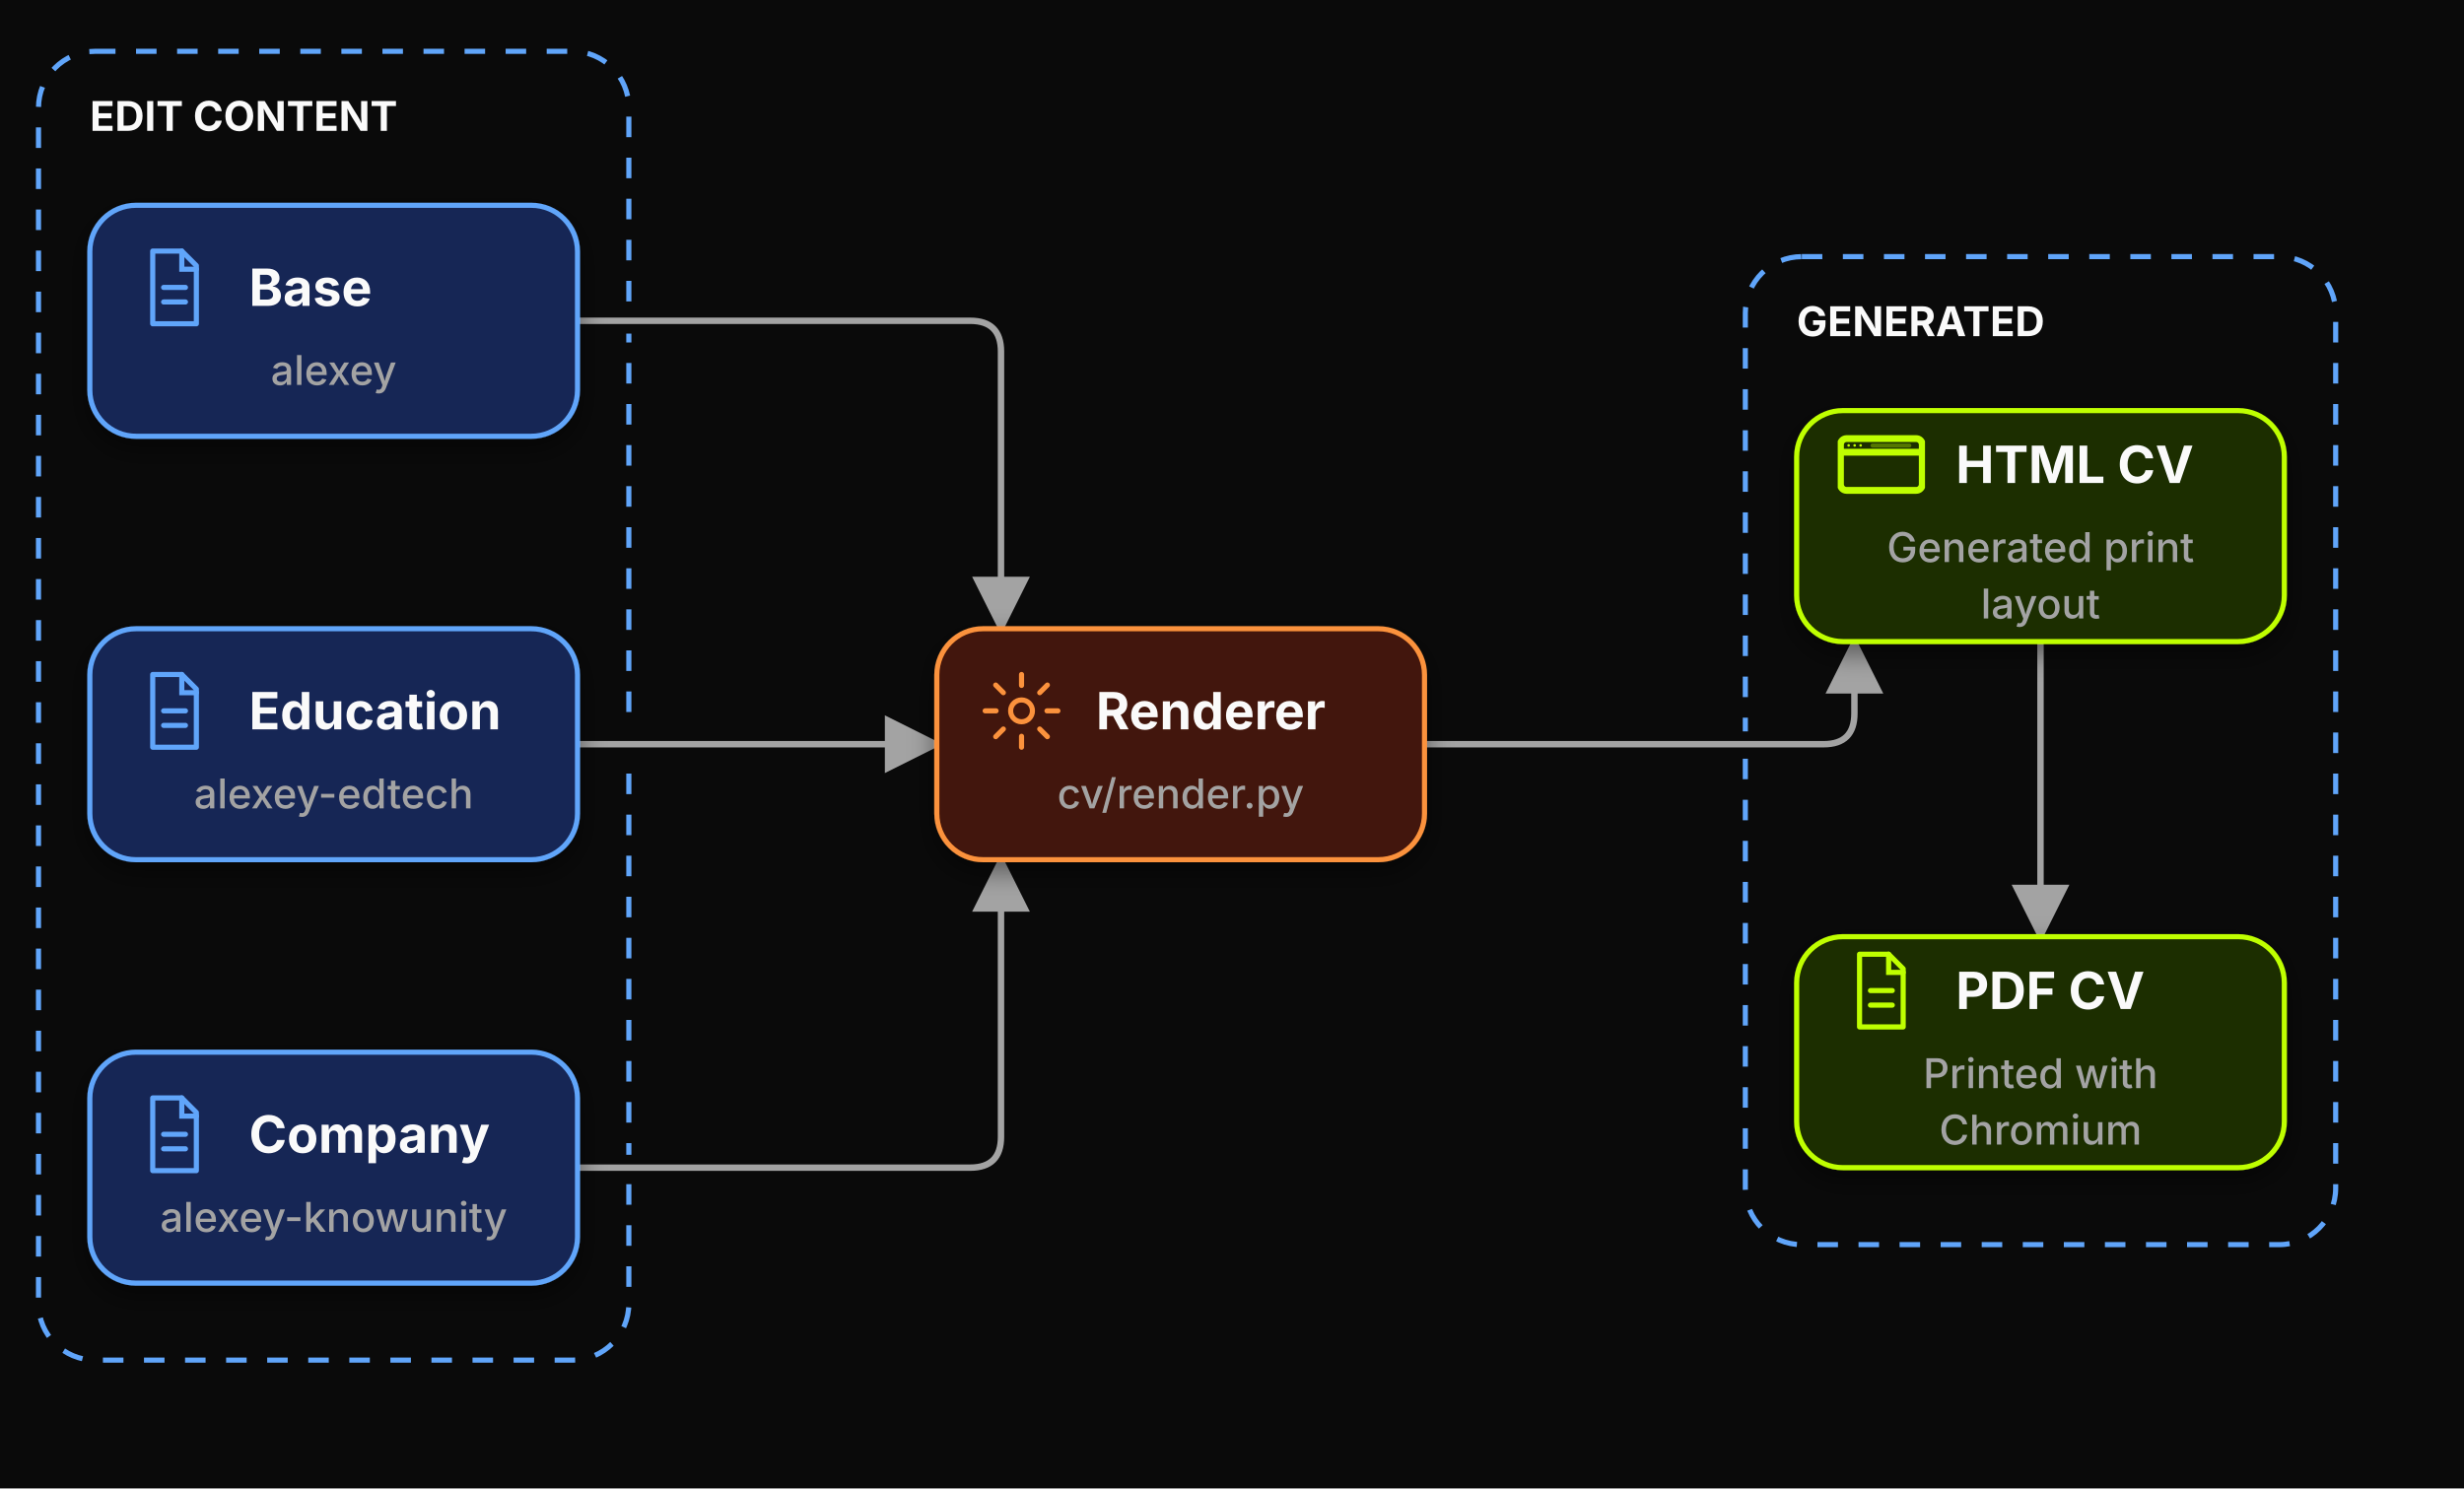
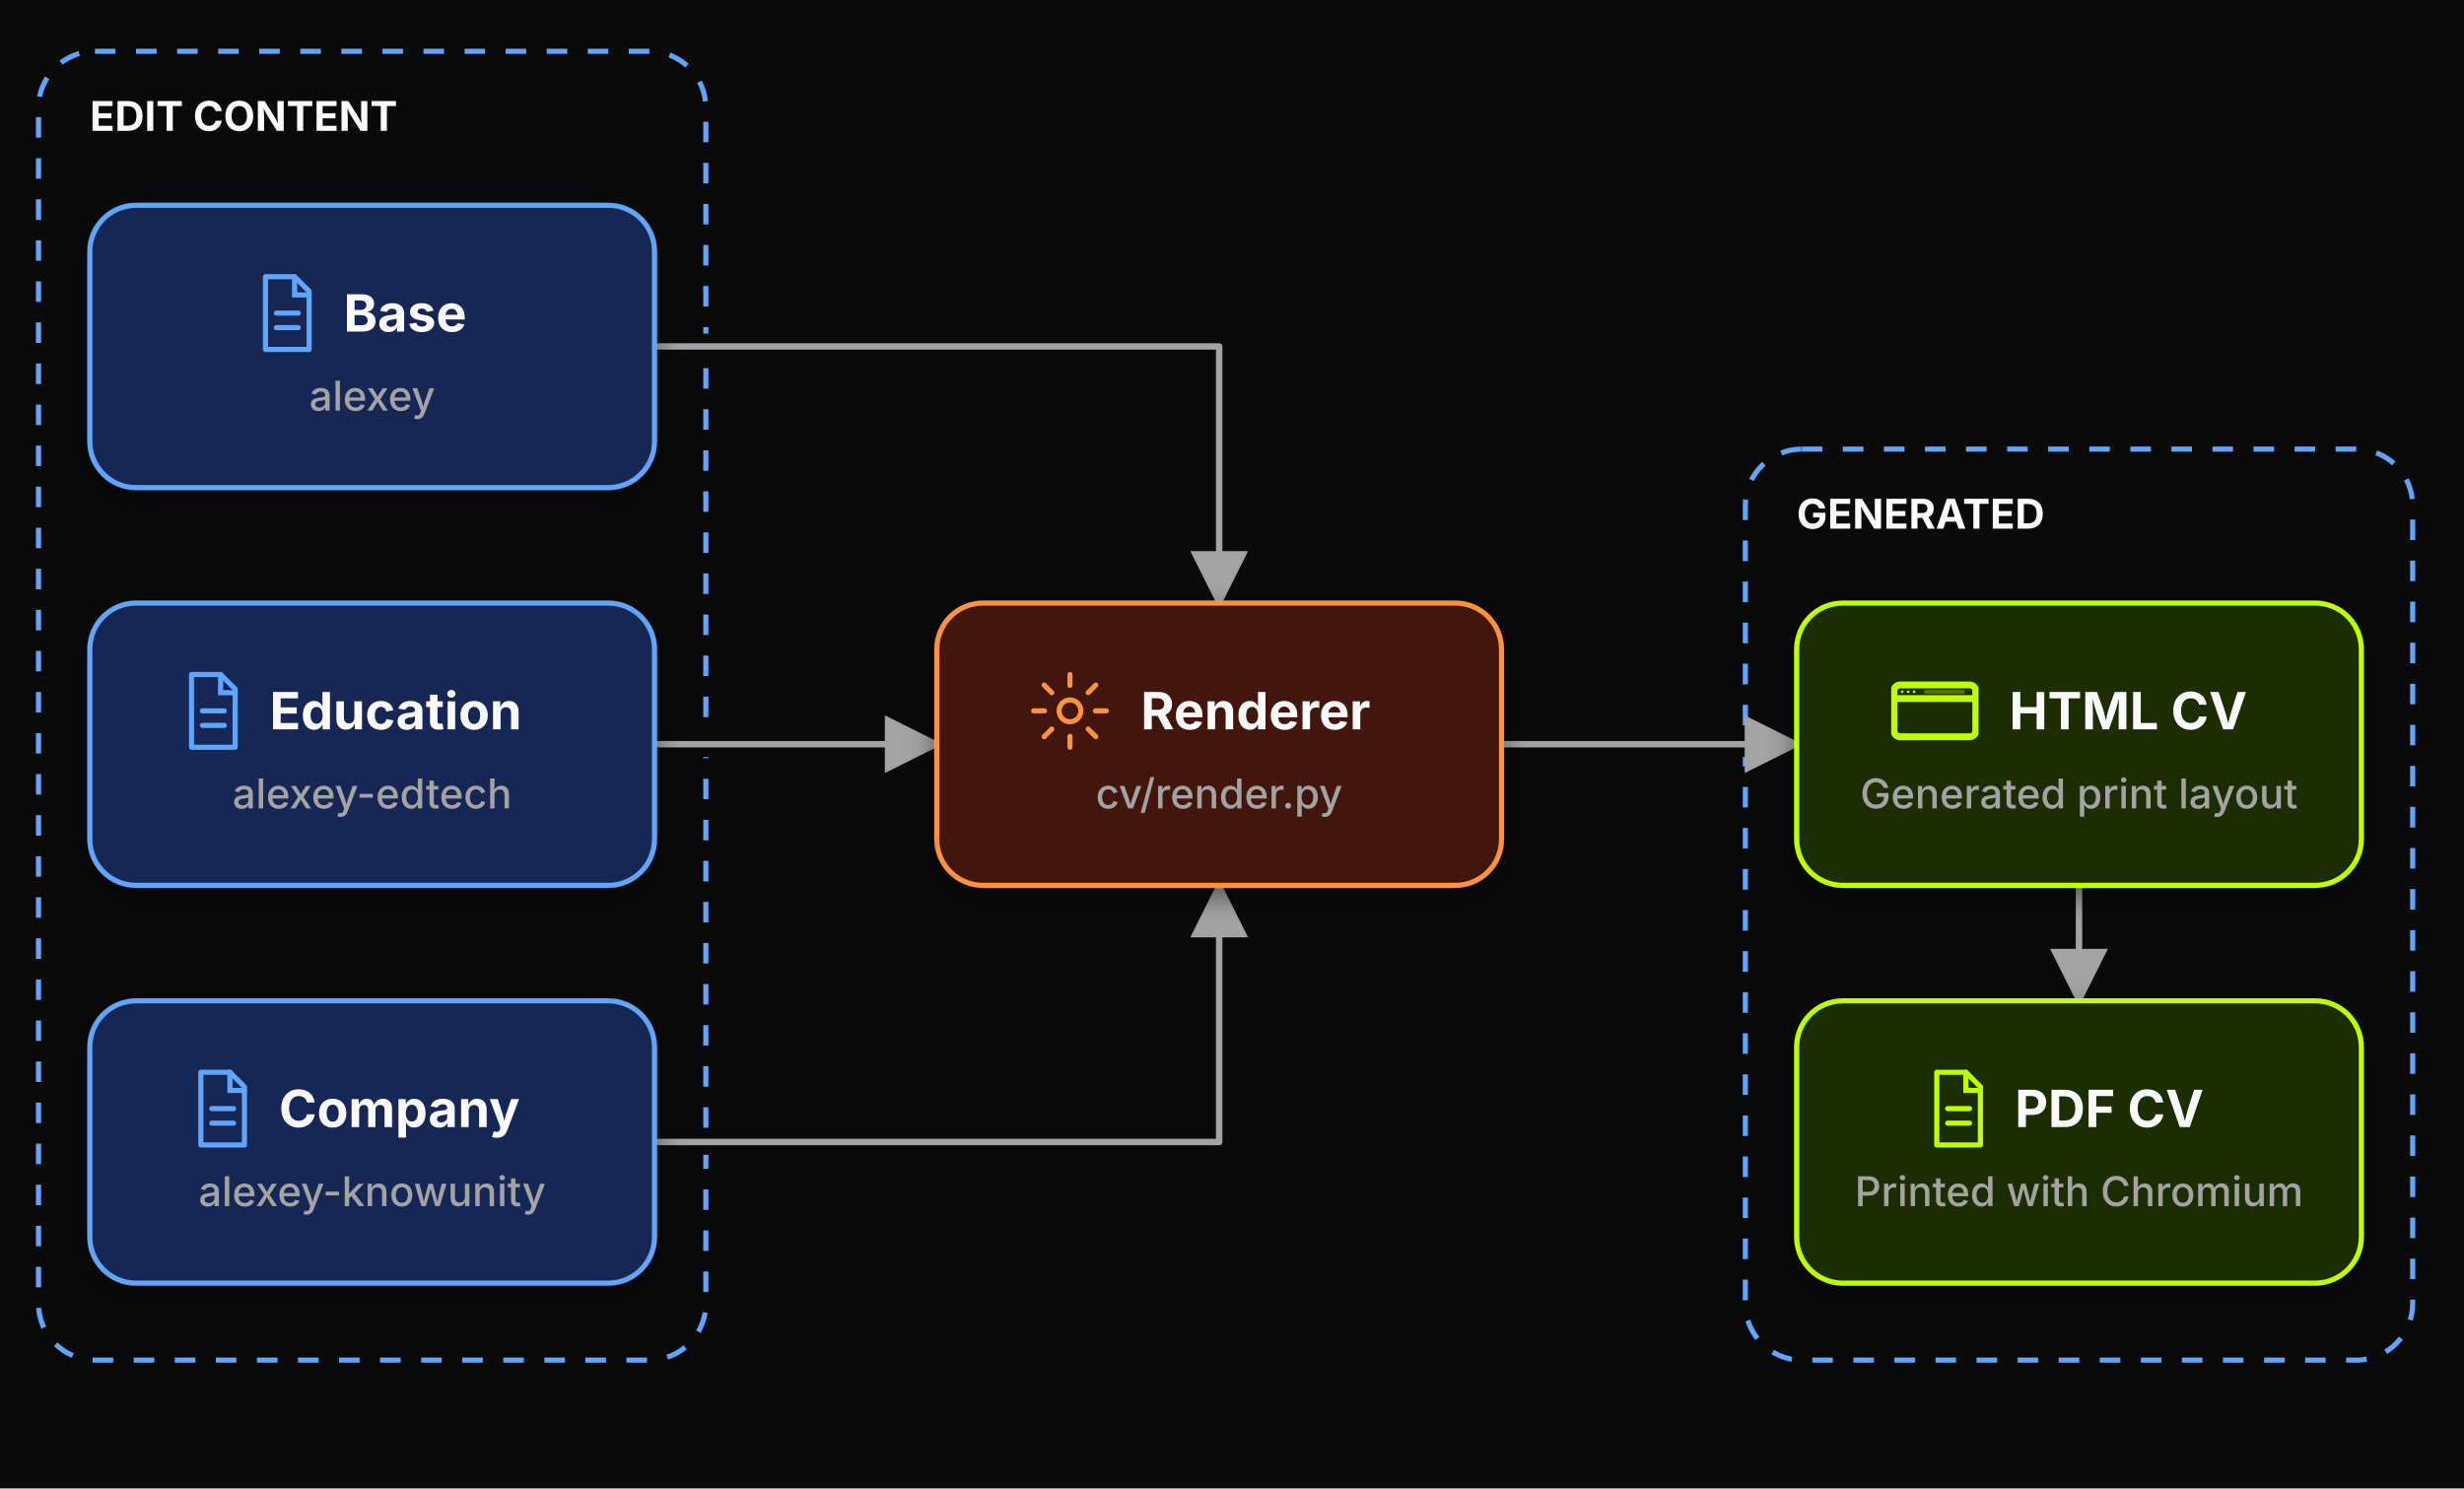
<svg xmlns="http://www.w3.org/2000/svg" width="960" height="580" viewBox="0 0 960 580" role="img" aria-labelledby="title desc">
  <defs>
    <filter id="shadow" x="-20%" y="-20%" width="140%" height="150%">
      <feDropShadow dx="0" dy="4" stdDeviation="5" flood-color="#000000" flood-opacity="0.45" />
    </filter>
    <marker id="arrow-purple" viewBox="0 0 10 10" refX="9" refY="5" markerWidth="9" markerHeight="9" orient="auto">
      <path d="M0 0 10 5 0 10Z" fill="#a78bfa" />
    </marker>
    <marker id="arrow-blue" viewBox="0 0 10 10" refX="9" refY="5" markerWidth="9" markerHeight="9" orient="auto">
      <path d="M0 0 10 5 0 10Z" fill="#60a5fa" />
    </marker>
    <marker id="arrow-amber" viewBox="0 0 10 10" refX="9" refY="5" markerWidth="9" markerHeight="9" orient="auto">
      <path d="M0 0 10 5 0 10Z" fill="#fb923c" />
    </marker>
    <marker id="arrow-green" viewBox="0 0 10 10" refX="9" refY="5" markerWidth="9" markerHeight="9" orient="auto">
      <path d="M0 0 10 5 0 10Z" fill="#bfff00" />
    </marker>
    <marker id="arrow-red" viewBox="0 0 10 10" refX="9" refY="5" markerWidth="9" markerHeight="9" orient="auto">
      <path d="M0 0 10 5 0 10Z" fill="#f87171" />
    </marker>
    <marker id="arrow-gray" viewBox="0 0 10 10" refX="9" refY="5" markerWidth="9" markerHeight="9" orient="auto">
      <path d="M0 0 10 5 0 10Z" fill="#a3a3a3" />
    </marker>
    <symbol id="icon-browser" viewBox="0 0 32 22">
      <rect x="1" y="1.5" width="30" height="19" rx="2.25" fill="none" stroke="currentColor" stroke-width="2.67" />
      <path d="M1.5 6.5h29" fill="none" stroke="currentColor" stroke-width="2.67" />
      <circle cx="4" cy="4" r=".48" fill="currentColor" />
      <circle cx="6.2" cy="4" r=".48" fill="currentColor" />
      <circle cx="8.4" cy="4" r=".48" fill="currentColor" />
      <rect x="12" y="3.3" width="15" height="1.5" rx=".75" fill="currentColor" opacity=".35" />
    </symbol>
    <symbol id="icon-document" viewBox="0 0 24 24">
      <path d="M6 2h8l4 4v16H6Z" fill="none" stroke="currentColor" stroke-width="2" stroke-linejoin="round" />
      <path d="M14 2v5h4M9 12h6M9 16h6" fill="none" stroke="currentColor" stroke-width="2" stroke-linecap="round" />
    </symbol>
    <symbol id="icon-settings" viewBox="0 0 24 24">
      <circle cx="12" cy="12" r="3" fill="none" stroke="currentColor" stroke-width="2" />
      <path d="M12 2v3M12 19v3M2 12h3M19 12h3M4.9 4.9 7 7M17 17l2.1 2.1M19.1 4.9 17 7M7 17l-2.1 2.1" fill="none" stroke="currentColor" stroke-width="2" stroke-linecap="round" />
    </symbol>
    <style>
      text { font-family: "Inter", system-ui, -apple-system, BlinkMacSystemFont, "Segoe UI", sans-serif; fill: #fafafa; }
      symbol [stroke] { vector-effect: non-scaling-stroke; }
      .node rect { stroke-width: 2; }
      .node-boundary rect { stroke-width: 2; stroke-dasharray: 8 8; }
      .boundary-title { font-size: 16px; font-weight: 750; text-anchor: start; }
      .node-title { font-weight: 750; text-anchor: middle; }
      .node-title.icon-copy { text-anchor: start; }
      .node-subtitle { font-weight: 500; fill: #a3a3a3; text-anchor: middle; }
      .eyebrow { font-weight: 750; letter-spacing: 1px; fill: #a3a3a3; text-anchor: middle; }
      .mention-icon { font-size: 27px; font-weight: 750; text-anchor: middle; }
      .standalone-mention { font-size: 52px; font-weight: 750; text-anchor: middle; }
      .icon-node-title { font-size: 16px; font-weight: 750; text-anchor: middle; }
      .edge { fill: none; stroke-width: 2.5; stroke-linecap: round; stroke-linejoin: round; }
      .edge-label rect { stroke-width: 2; }
      .edge-label text { font-size: 14px; font-weight: 750; text-anchor: middle; dominant-baseline: central; }
      .divider { stroke: #404040; stroke-width: 2; stroke-dasharray: 6 8; stroke-linecap: round; }
      .center-annotation { fill: #262626; stroke: none; }
      .center-title { font-weight: 800; letter-spacing: 0.08em; fill: #d4d4d4; text-anchor: middle; }
      .center-detail { font-weight: 600; fill: #a3a3a3; text-anchor: middle; }
    </style>
  </defs>
  <rect width="960" height="580" fill="#0a0a0a" />
  <g class="node-boundary node-blue" transform="translate(15 20)">
-     <rect width="230" height="510" rx="22" fill="none" stroke="#60a5fa" />
+     <rect width="260" height="510" rx="22" fill="none" stroke="#60a5fa" />
    <text class="boundary-title" x="20" y="31">EDIT CONTENT</text>
  </g>
-   <g class="node-boundary node-blue" transform="translate(680 100)">
-     <rect width="230" height="385" rx="22" fill="none" stroke="#60a5fa" />
+   <g class="node-boundary node-blue" transform="translate(680 175)">
+     <rect width="260" height="355" rx="22" fill="none" stroke="#60a5fa" />
    <text class="boundary-title" x="20" y="31">GENERATED</text>
  </g>
-   <path class="edge-boundary-halo" d="M225 125H378Q390 125 390 137V245" fill="none" stroke="#0a0a0a" stroke-width="10" stroke-linecap="round" stroke-linejoin="round" />
-   <path class="edge" d="M225 125H378Q390 125 390 137V245" stroke="#a3a3a3" marker-end="url(#arrow-gray)" />
-   <path class="edge-boundary-halo" d="M225 290L365 290" fill="none" stroke="#0a0a0a" stroke-width="10" stroke-linecap="round" stroke-linejoin="round" />
-   <path class="edge" d="M225 290L365 290" stroke="#a3a3a3" marker-end="url(#arrow-gray)" />
-   <path class="edge-boundary-halo" d="M225 455H378Q390 455 390 443V335" fill="none" stroke="#0a0a0a" stroke-width="10" stroke-linecap="round" stroke-linejoin="round" />
-   <path class="edge" d="M225 455H378Q390 455 390 443V335" stroke="#a3a3a3" marker-end="url(#arrow-gray)" />
-   <path class="edge-boundary-halo" d="M555 290H710.5Q722.5 290 722.5 278V250" fill="none" stroke="#0a0a0a" stroke-width="10" stroke-linecap="round" stroke-linejoin="round" />
-   <path class="edge" d="M555 290H710.5Q722.5 290 722.5 278V250" stroke="#a3a3a3" marker-end="url(#arrow-gray)" />
-   <path class="edge" d="M795 250L795 365" stroke="#a3a3a3" marker-end="url(#arrow-gray)" />
+   <path class="edge-boundary-halo" d="M255 135L475 135L475 235" fill="none" stroke="#0a0a0a" stroke-width="10" stroke-linecap="round" stroke-linejoin="round" />
+   <path class="edge" d="M255 135L475 135L475 235" stroke="#a3a3a3" marker-end="url(#arrow-gray)" />
+   <path class="edge-boundary-halo" d="M255 290L365 290" fill="none" stroke="#0a0a0a" stroke-width="10" stroke-linecap="round" stroke-linejoin="round" />
+   <path class="edge" d="M255 290L365 290" stroke="#a3a3a3" marker-end="url(#arrow-gray)" />
+   <path class="edge-boundary-halo" d="M255 445L475 445L475 345" fill="none" stroke="#0a0a0a" stroke-width="10" stroke-linecap="round" stroke-linejoin="round" />
+   <path class="edge" d="M255 445L475 445L475 345" stroke="#a3a3a3" marker-end="url(#arrow-gray)" />
+   <path class="edge-boundary-halo" d="M585 290L700 290" fill="none" stroke="#0a0a0a" stroke-width="10" stroke-linecap="round" stroke-linejoin="round" />
+   <path class="edge" d="M585 290L700 290" stroke="#a3a3a3" marker-end="url(#arrow-gray)" />
+   <path class="edge" d="M810 345L810 390" stroke="#a3a3a3" marker-end="url(#arrow-gray)" />
  <g class="node node-blue" transform="translate(35 80)" filter="url(#shadow)">
-     <rect width="190" height="90" rx="18" fill="#172554" stroke="#60a5fa" />
-     <use href="#icon-document" x="16" y="15" width="34" height="34" color="#60a5fa" />
-     <text class="node-title icon-copy" x="62" y="39.2" font-size="20">Base</text>
-     <text class="node-subtitle" x="95" y="70" font-size="16">alexey</text>
+     <rect width="220" height="110" rx="18" fill="#172554" stroke="#60a5fa" />
+     <use href="#icon-document" x="59.94" y="25" width="34" height="34" color="#60a5fa" />
+     <text class="node-title icon-copy" x="98.86" y="49.2" font-size="20">Base</text>
+     <text class="node-subtitle" x="110" y="80" font-size="16">alexey</text>
  </g>
-   <g class="node node-blue" transform="translate(35 245)" filter="url(#shadow)">
-     <rect width="190" height="90" rx="18" fill="#172554" stroke="#60a5fa" />
-     <use href="#icon-document" x="16" y="15" width="34" height="34" color="#60a5fa" />
-     <text class="node-title icon-copy" x="62" y="39.2" font-size="20">Education</text>
-     <text class="node-subtitle" x="95" y="70" font-size="16">alexey-edtech</text>
+   <g class="node node-blue" transform="translate(35 235)" filter="url(#shadow)">
+     <rect width="220" height="110" rx="18" fill="#172554" stroke="#60a5fa" />
+     <use href="#icon-document" x="31.12" y="25" width="34" height="34" color="#60a5fa" />
+     <text class="node-title icon-copy" x="70.05" y="49.2" font-size="20">Education</text>
+     <text class="node-subtitle" x="110" y="80" font-size="16">alexey-edtech</text>
  </g>
-   <g class="node node-blue" transform="translate(35 410)" filter="url(#shadow)">
-     <rect width="190" height="90" rx="18" fill="#172554" stroke="#60a5fa" />
-     <use href="#icon-document" x="16" y="15" width="34" height="34" color="#60a5fa" />
-     <text class="node-title icon-copy" x="62" y="39.2" font-size="20">Company</text>
-     <text class="node-subtitle" x="95" y="70" font-size="16">alexey-knowunity</text>
+   <g class="node node-blue" transform="translate(35 390)" filter="url(#shadow)">
+     <rect width="220" height="110" rx="18" fill="#172554" stroke="#60a5fa" />
+     <use href="#icon-document" x="34.75" y="25" width="34" height="34" color="#60a5fa" />
+     <text class="node-title icon-copy" x="73.68" y="49.2" font-size="20">Company</text>
+     <text class="node-subtitle" x="110" y="80" font-size="16">alexey-knowunity</text>
  </g>
-   <g class="node node-amber" transform="translate(365 245)" filter="url(#shadow)">
-     <rect width="190" height="90" rx="18" fill="#431407" stroke="#fb923c" />
-     <use href="#icon-settings" x="16" y="15" width="34" height="34" color="#fb923c" />
-     <text class="node-title icon-copy" x="62" y="39.2" font-size="20">Renderer</text>
-     <text class="node-subtitle" x="95" y="70" font-size="16">cv/render.py</text>
+   <g class="node node-amber" transform="translate(365 235)" filter="url(#shadow)">
+     <rect width="220" height="110" rx="18" fill="#431407" stroke="#fb923c" />
+     <use href="#icon-settings" x="34.87" y="25" width="34" height="34" color="#fb923c" />
+     <text class="node-title icon-copy" x="79.44" y="49.2" font-size="20">Renderer</text>
+     <text class="node-subtitle" x="110" y="80" font-size="16">cv/render.py</text>
  </g>
-   <g class="node node-green" transform="translate(700 160)" filter="url(#shadow)">
-     <rect width="190" height="90" rx="18" fill="#1a2e05" stroke="#bfff00" />
-     <use href="#icon-browser" x="16" y="4" width="34" height="34" color="#bfff00" />
-     <text class="node-title icon-copy" x="62" y="28.2" font-size="20">HTML CV</text>
-     <text class="node-subtitle" x="95" y="59" font-size="16">Generated print</text>
-     <text class="node-subtitle" x="95" y="81" font-size="16">layout</text>
+   <g class="node node-green" transform="translate(700 235)" filter="url(#shadow)">
+     <rect width="220" height="110" rx="18" fill="#1a2e05" stroke="#bfff00" />
+     <use href="#icon-browser" x="36.84" y="25" width="34" height="34" color="#bfff00" />
+     <text class="node-title icon-copy" x="82.84" y="49.2" font-size="20">HTML CV</text>
+     <text class="node-subtitle" x="110" y="80" font-size="16">Generated print layout</text>
  </g>
-   <g class="node node-green" transform="translate(700 365)" filter="url(#shadow)">
-     <rect width="190" height="90" rx="18" fill="#1a2e05" stroke="#bfff00" />
-     <use href="#icon-document" x="16" y="4" width="34" height="34" color="#bfff00" />
-     <text class="node-title icon-copy" x="62" y="28.2" font-size="20">PDF CV</text>
-     <text class="node-subtitle" x="95" y="59" font-size="16">Printed with</text>
-     <text class="node-subtitle" x="95" y="81" font-size="16">Chromium</text>
+   <g class="node node-green" transform="translate(700 390)" filter="url(#shadow)">
+     <rect width="220" height="110" rx="18" fill="#1a2e05" stroke="#bfff00" />
+     <use href="#icon-document" x="46.09" y="25" width="34" height="34" color="#bfff00" />
+     <text class="node-title icon-copy" x="85.02" y="49.2" font-size="20">PDF CV</text>
+     <text class="node-subtitle" x="110" y="80" font-size="16">Printed with Chromium</text>
  </g>
</svg>
